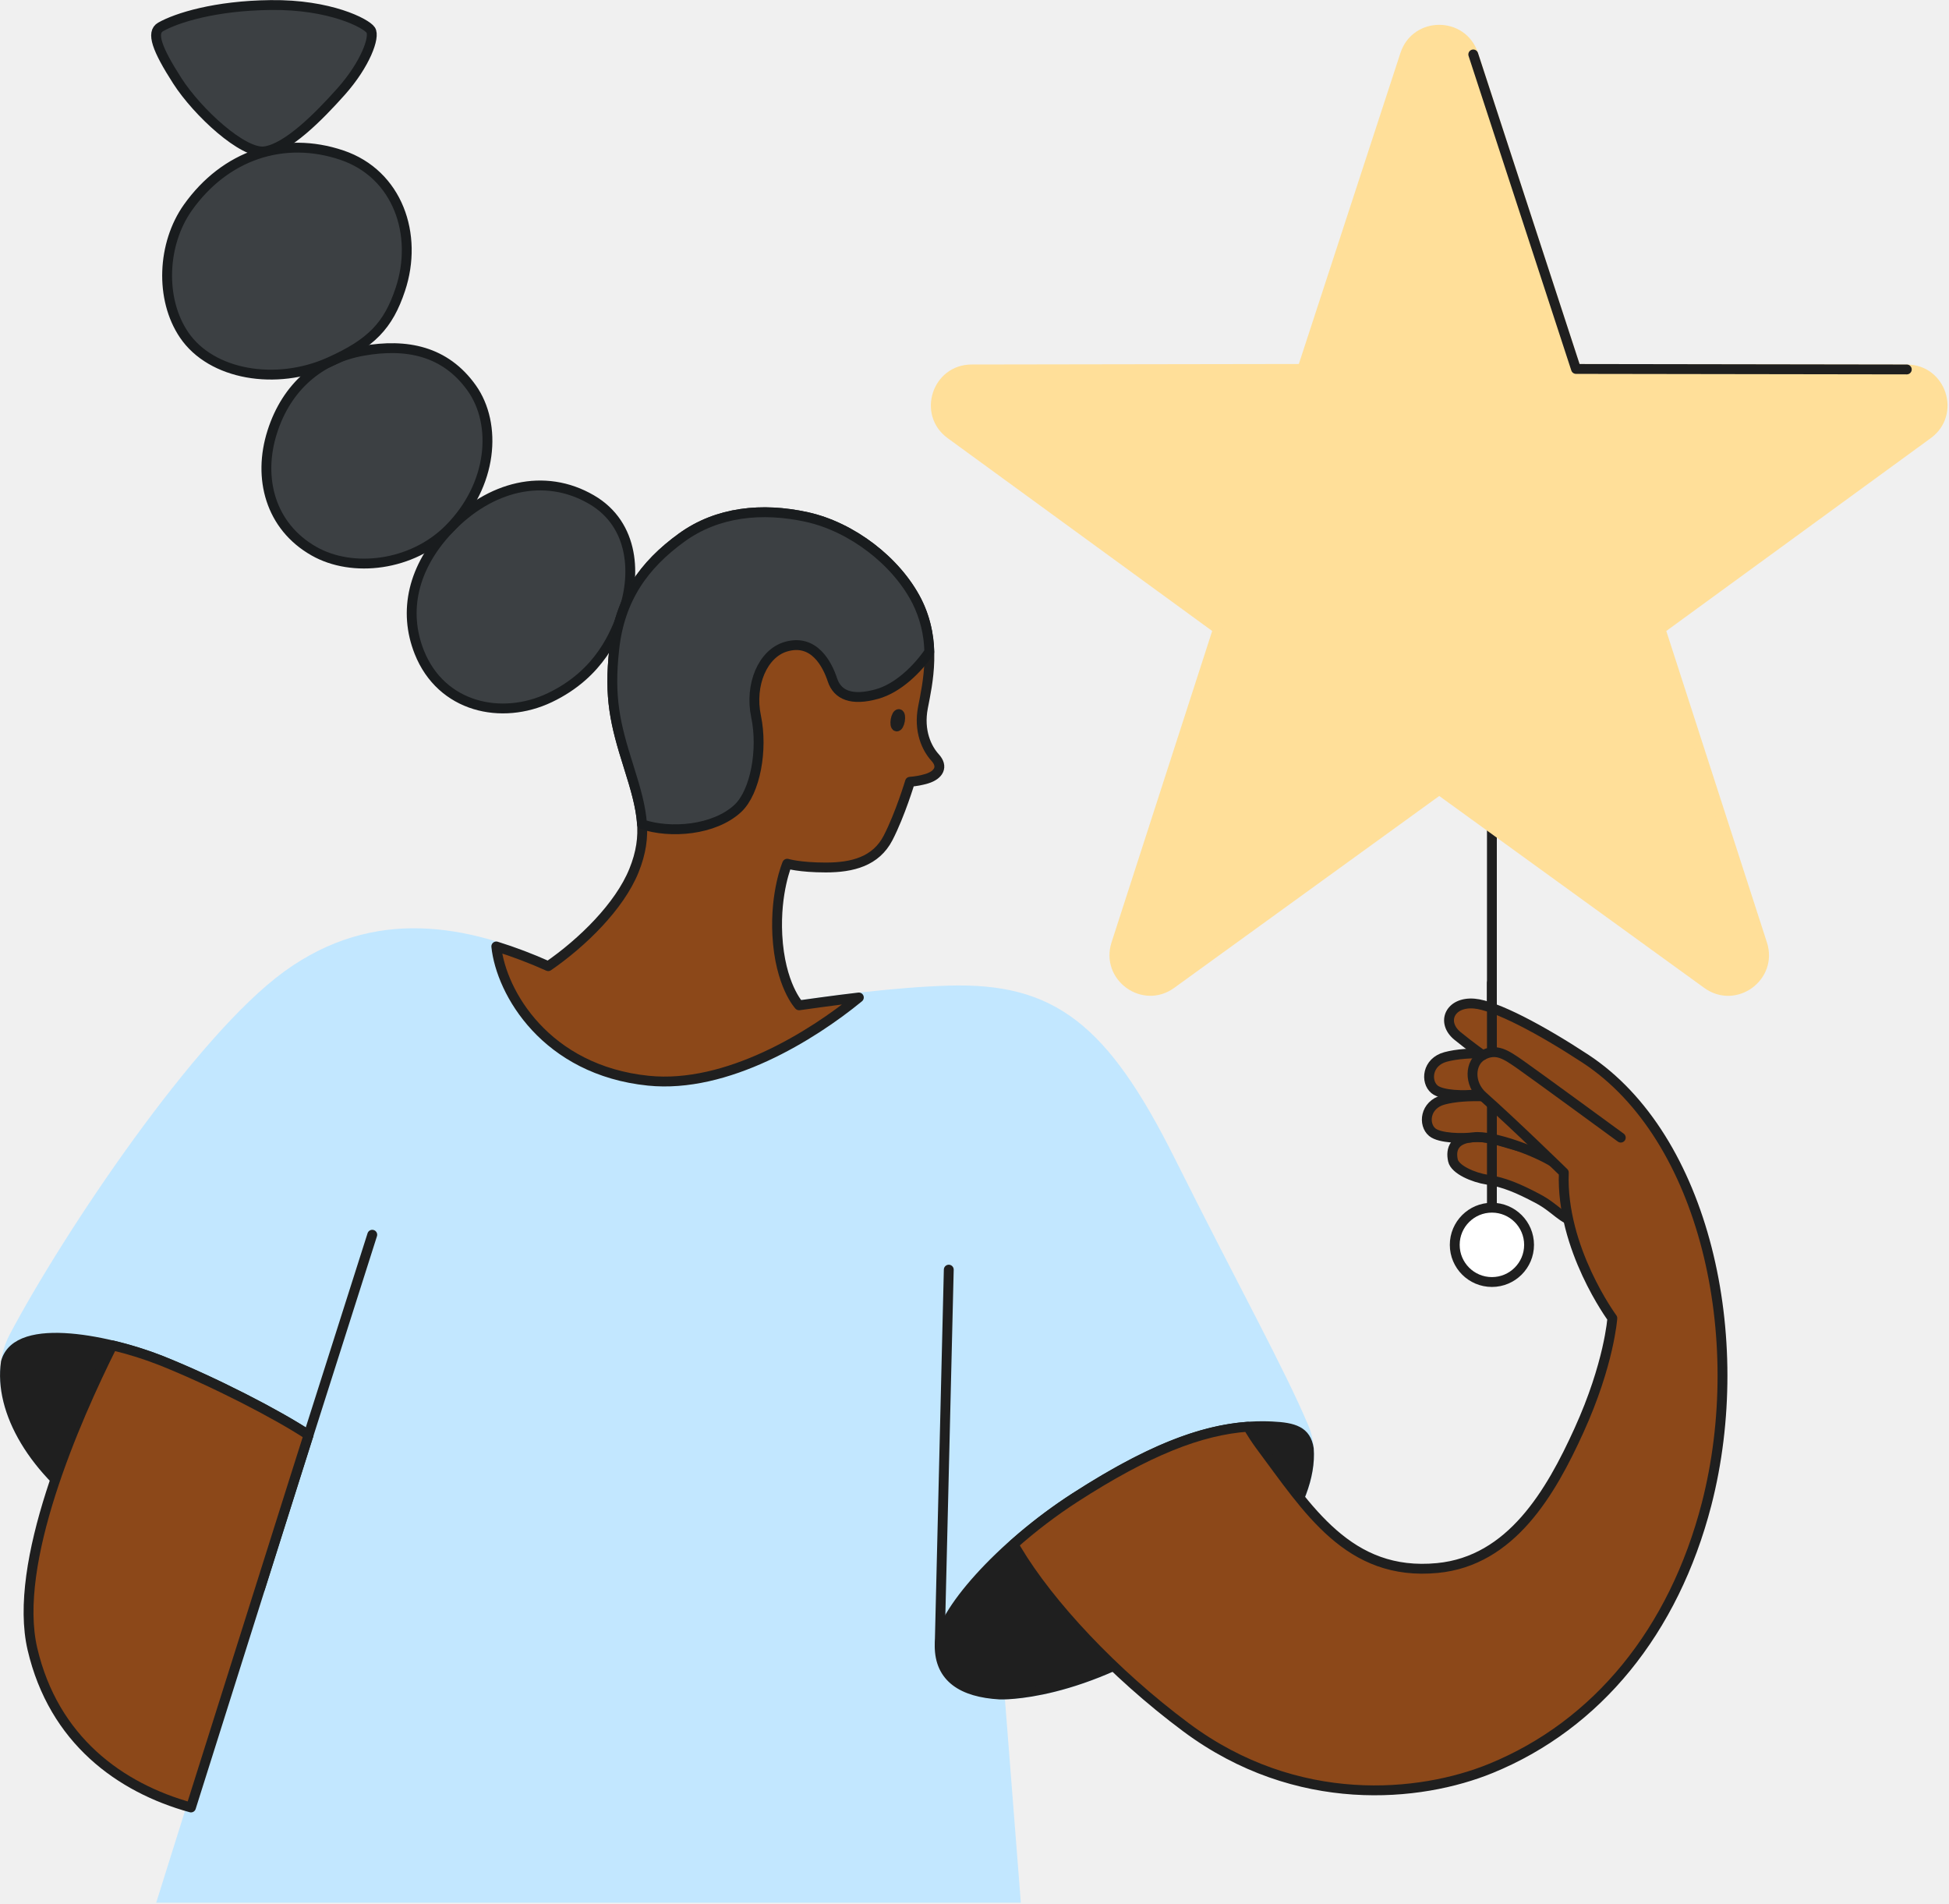
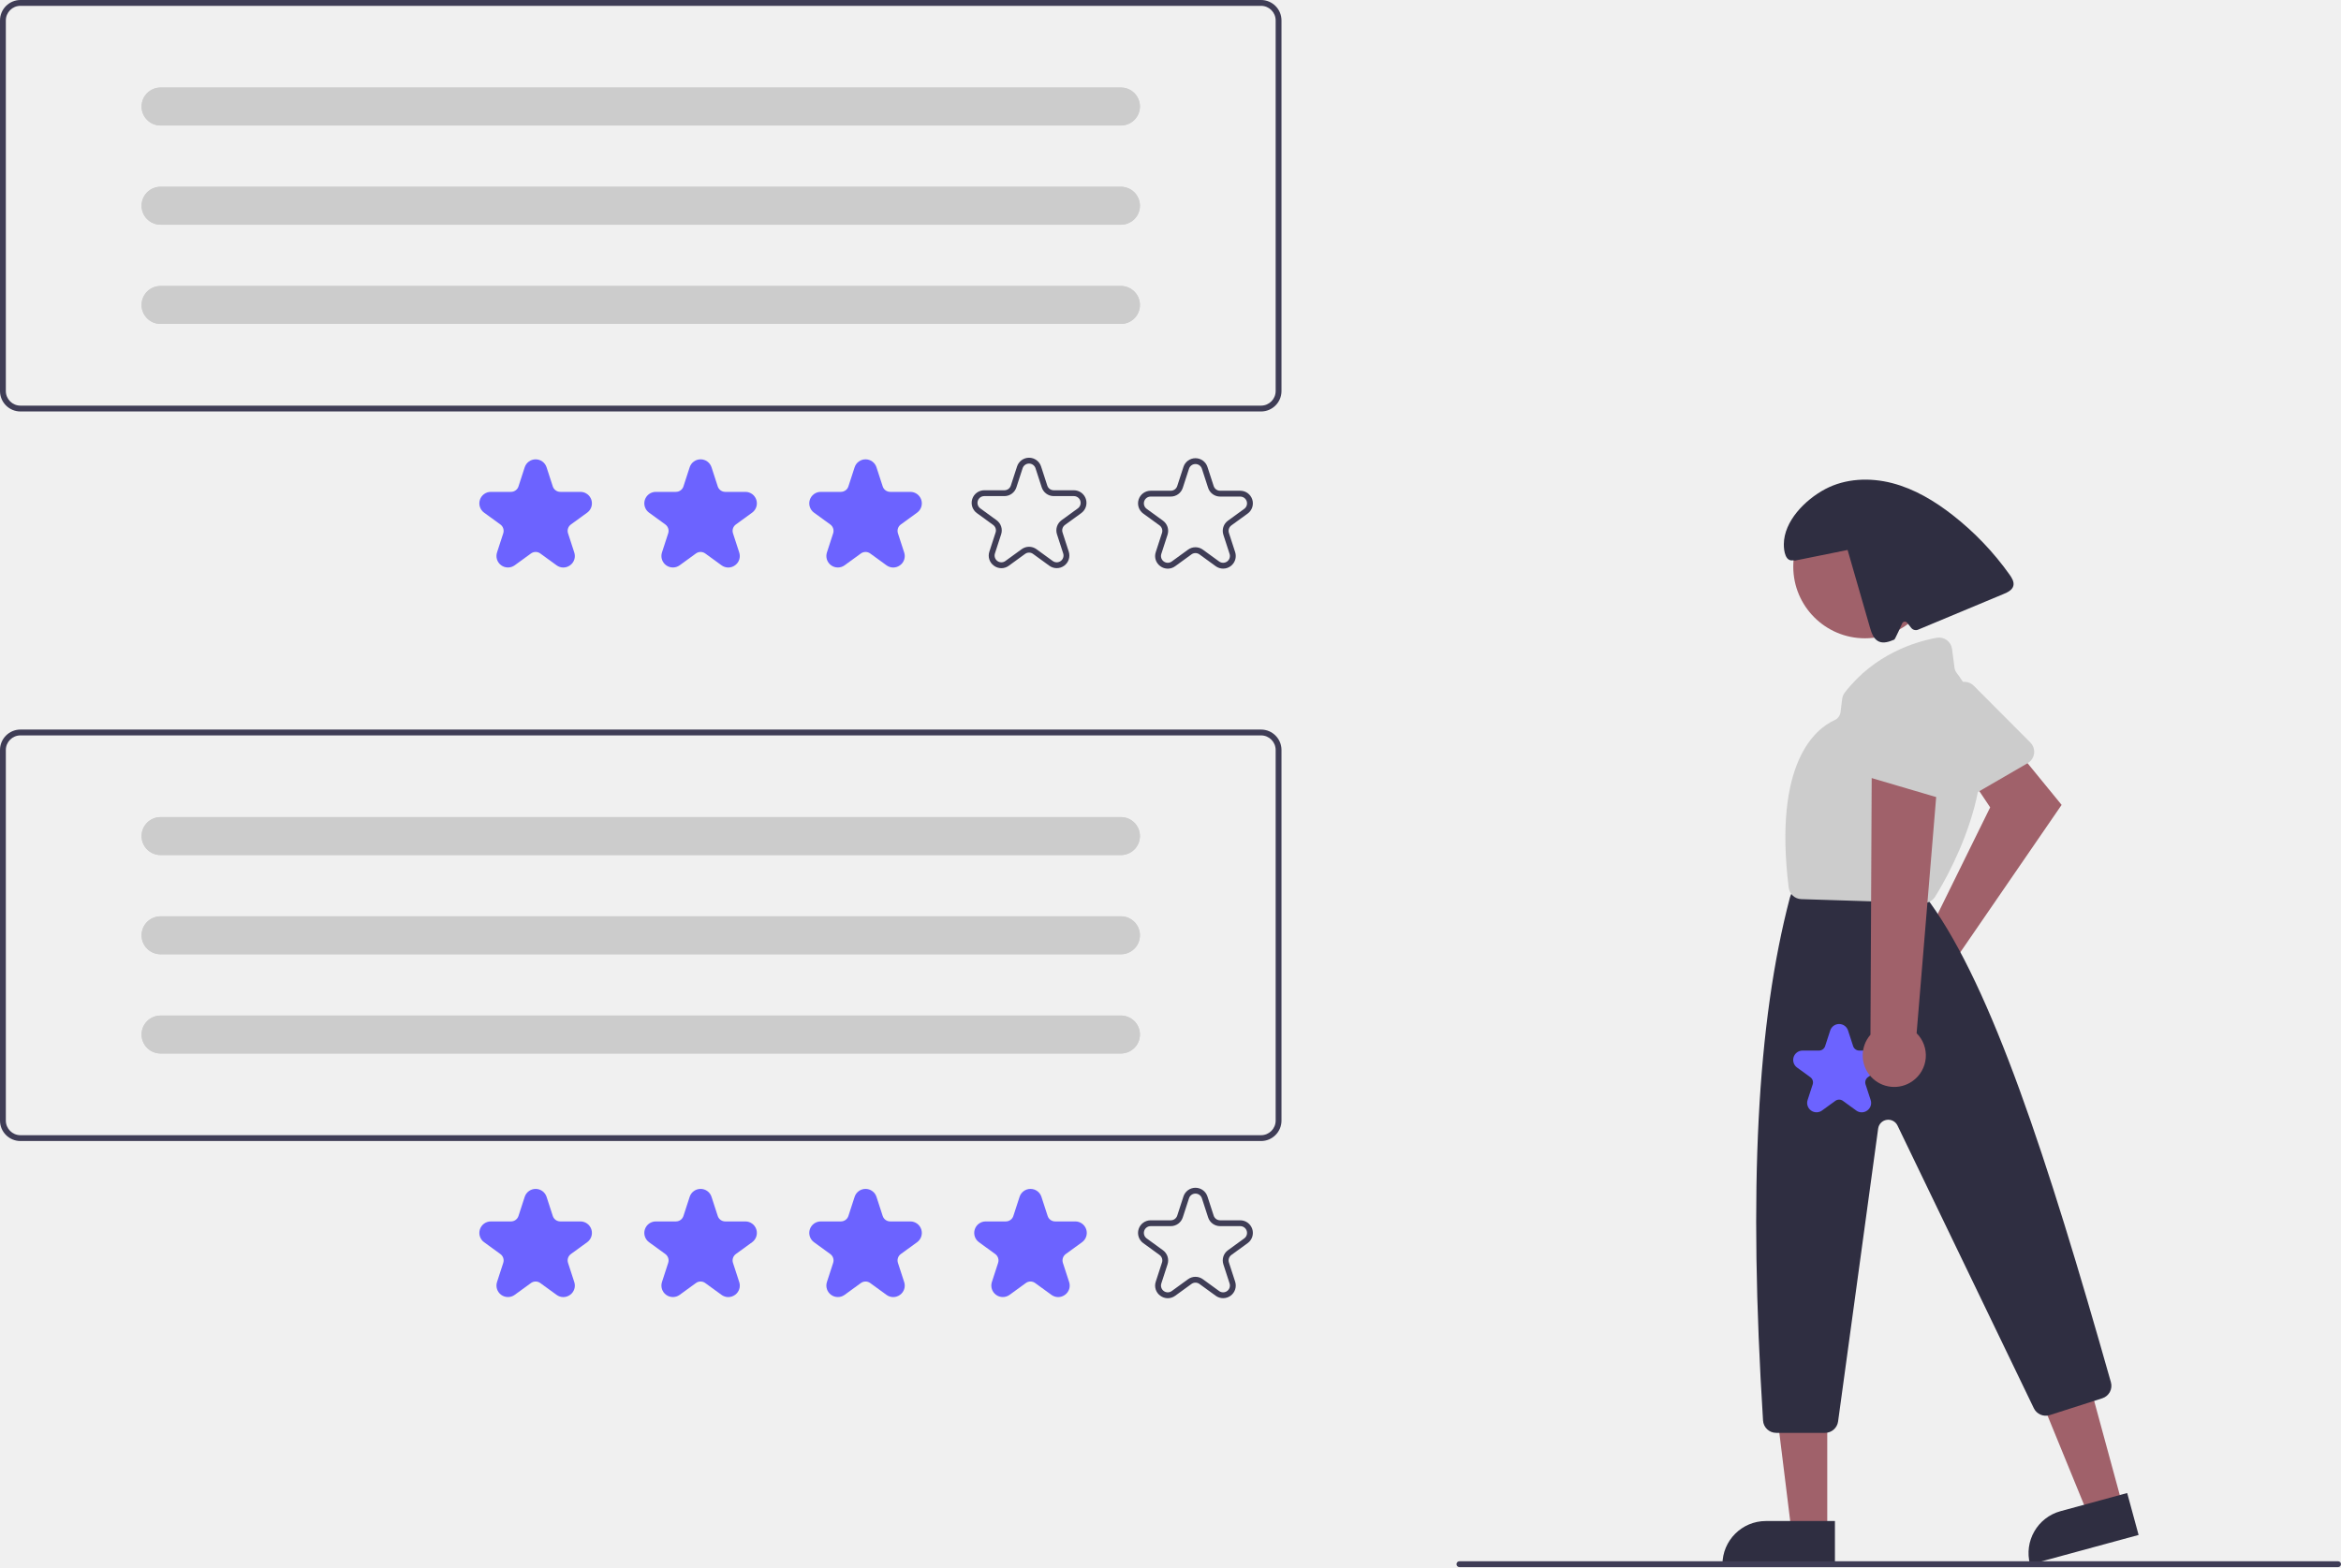
- <svg xmlns="http://www.w3.org/2000/svg" width="890" height="869" viewBox="0 0 890 869" fill="none">
-   <g clip-path="url(#a)" stroke-width="4.5">
-     <path d="M672.96 519.24c-8.81.53-10.64 5.36-9.47 10.62.92 4.16 9.27 7.8 15.7 8.78 7.62 1.15 14.09 3.92 22.86 8.54 8.77 4.62 11 9.62 18.71 11.09 8.54 1.61 15.7-11.78 6.24-20.33-8.21-7.4-19.86-11.31-29.8-13.62-9.94-2.31-16.62-5.58-24.24-5.08z" fill="#8C4819" stroke="#1F1F1F" stroke-linecap="round" stroke-linejoin="round" />
-     <path d="M701.59 504.24c-15-4.14-32.51-4.78-42.49-2.08-8.54 2.31-9.24 11.32-5.08 14.78 3.41 2.84 13.86 3 18.94 2.31 8.35-1.14 30.71 6.93 39 13.16s18.94 2.31 19.17-6.93c.23-9.24-9.45-15.75-29.54-21.24z" fill="#8C4819" stroke="#1F1F1F" stroke-linecap="round" stroke-linejoin="round" />
-     <path d="M702.62 484.66c-15-4.14-32.5-4.77-42.49-2.07-8.54 2.31-9.23 11.31-5.08 14.78 3.41 2.84 13.86 3 18.94 2.3 8.35-1.13 30.71 6.93 39 13.17s18.93 2.31 19.16-6.93c.23-9.24-9.43-15.67-29.53-21.25z" fill="#8C4819" stroke="#1F1F1F" stroke-linecap="round" stroke-linejoin="round" />
-     <path d="M681.27 378.65v172.77" stroke="#1F1F1F" stroke-linecap="round" stroke-linejoin="round" />
-     <path d="M672.76 24.86l46.9 143.59 151.06.24c15.82 0 22.39 20.25 9.61 29.56l-122.07 89 46.45 143.74c4.87 15.05-12.34 27.55-25.14 18.27l-122.35-88.6-122.35 88.58c-12.81 9.28-30-3.22-25.15-18.27l46.46-143.73-122.11-89c-12.77-9.31-6.2-29.54 9.61-29.56l151.06-.24 46.91-143.59c4.94-15.02 26.2-15.02 31.11.01z" fill="#FFDF99" stroke="#FFDF99" stroke-miterlimit="10" />
-     <path d="M6.49 610.24c24.64-46.55 84.52-135.79 124.7-164.89 40.18-29.1 81.75-20.78 119.16-4.16s62.35 26.33 62.35 26.33 73.44-13.86 120.55-15.24c47.11-1.38 70.66 16.63 101.15 77.59 30.49 60.96 49.88 95.61 61 121.93 11.12 26.32-17.66 65.13-52 89-49.66 34.61-86.93 32.91-86.93 32.91l7.26 92.83H74.38l44.34-141.3s-31.87-5.54-73.44-33.25C9.67 668.24-5.93 633.74 6.49 610.24z" fill="#C2E7FF" stroke="#C2E7FF" stroke-miterlimit="10" />
-     <path d="M204.97 241.62c18.71-19.75 43.65-26 65.13-13.51 19.91 11.56 20.43 35.33 14.2 52-3.25 8.65-10 27.36-33.26 38.45-22 10.48-49.53 4.5-59.58-20.79-7.45-18.79-2.85-38.88 13.51-56.15z" fill="#3C4043" stroke="#191C1E" stroke-linecap="round" stroke-linejoin="round" />
-     <path d="M204.97 241.62c-16.81 16.81-44 20.09-61.66 10-19.85-11.28-25.72-33.32-19-54.38 6.58-20.79 21.83-33.6 41.57-37.07 19.74-3.47 37.41 0 49.53 17 11.74 16.51 9.66 44.36-10.44 64.45z" fill="#3C4043" stroke="#191C1E" stroke-linecap="round" stroke-linejoin="round" />
-     <path d="M150.24 165.41c-24.09 10.75-53.69 5.89-66.16-12.47-11.19-16.47-10-41.67 1.73-58.2 17-23.9 43.65-32.9 70.32-23.9 25.53 8.62 35 36.38 26.67 61.32-5.49 16.48-13.16 24.59-32.56 33.25z" fill="#3C4043" stroke="#191C1E" stroke-linecap="round" stroke-linejoin="round" />
-     <path d="M120.8 69.11c-9.71 1.3-30.49-17.67-39.84-32.21-9.35-14.54-12-22.12-7.62-24.6 7.28-4.15 24.92-9.72 50.23-10 27-.35 43.65 8.31 45.72 11.43 2.07 3.12-2.42 15.59-13.51 28.06-10.31 11.56-24.59 25.94-34.98 27.32z" fill="#3C4043" stroke="#191C1E" stroke-linecap="round" stroke-linejoin="round" />
-     <path d="M597.65 661.44c-1.25-7.94-6.67-9.67-16.83-10.15-24.71-1.15-51 7.39-90.07 32.56-33.85 21.83-61.66 53.12-61.66 67.67 0 14.55 10.42 21.18 27.38 22.17 0 0 37.27 1.7 86.93-32.91 30.3-21.12 56.24-53.85 54.25-79.34z" fill="#1F1F1F" stroke="#1F1F1F" stroke-linecap="round" stroke-linejoin="round" />
-     <path d="M723.99 483.4c-20.13-13.21-41.07-24.36-50.8-25.17-11.09-.92-15.24 8.55-7.62 14.78 6.15 5 11.54 8.78 11.54 8.78-6 3.23-6.51 13 0 18.75 14.24 12.64 37 34.85 37 34.85-1.38 34.64 22.15 66.48 22.15 66.48s-1.38 20.79-15.24 51.27c-12.88 28.35-30.94 59.58-64.66 62.81-40.52 3.89-59.12-26.79-80.83-55.88-1.77-2.38-3.7-5.32-5.72-8.63-21.68 1.57-45.73 10.94-79 32.41a233.44 233.44 0 0 0-28 21.31l1.47 2.48c14.79 24.8 44.06 56.31 77.4 81.1 50.54 37.6 106.85 31.92 139.22 18.66 48.49-19.86 83.4-62.71 98.38-120.54 19.6-76.05-.82-167.71-55.29-203.46z" fill="#8C4819" stroke="#1F1F1F" stroke-linecap="round" stroke-linejoin="round" />
-     <path d="M433.25 579.71l-4.15 171.81" stroke="#1F1F1F" stroke-linecap="round" stroke-linejoin="round" />
-     <path d="M140.89 655.24c-14.38-9.48-43-24.25-67.2-33.95-21.74-8.69-65.82-18.71-71 .68-3.27 22.3 12.57 50 42.61 70 36.51 24.33 66.91 31.85 73.44 33.25l22.15-69.98z" fill="#1F1F1F" stroke="#1F1F1F" stroke-linecap="round" stroke-linejoin="round" />
-     <path d="M169.99 563.77l-29.1 91.45" stroke="#1F1F1F" stroke-linecap="round" stroke-linejoin="round" />
-     <path d="M427.01 345.88c-3.81-4.15-7.62-12.12-5.54-22.86s6.58-30.14-2.77-48.49-29.79-33.95-50.23-38.45c-20.44-4.5-40.87-2.43-57.15 9.35-17.24 12.46-28.31 27.88-30.83 50.92-2.43 22.17.34 34 6.58 53.69 6.24 19.69 9 31.18 2.42 47.46s-23.55 32.9-39.14 43.64a211.106 211.106 0 0 0-23.72-9c2.2 21.05 22.65 56.521 69.45 61.301 35.83 3.66 74.74-20.47 96.11-38-10.18 1.15-27.3 3.579-27.3 3.579s-8.72-9.239-9.93-32.099c-1-19.74 4.51-32.561 4.51-32.561s5.54 1.73 17.66 1.73c12.12 0 22.87-2.77 28.41-13.51 5.54-10.74 10-25.63 10-25.63a36.08 36.08 0 0 0 7.62-1.39c5.59-1.71 7.66-5.52 3.85-9.68zM134.53 675.3l6.36-20.08c-14.38-9.48-43-24.25-67.2-33.95a164.361 164.361 0 0 0-22.35-7C34.07 648.82 5.68 713.8 14.8 752.88c9.7 41.57 40 63.46 72.4 72.4l47.33-149.98z" fill="#8C4819" stroke="#1F1F1F" stroke-linecap="round" stroke-linejoin="round" />
-     <path d="M424.36 297.62a53.997 53.997 0 0 0-5.66-23.09c-9.35-18.36-29.79-33.95-50.23-38.45-20.44-4.5-40.87-2.43-57.15 9.35-17.24 12.46-28.31 27.88-30.83 50.92-2.43 22.17.34 34 6.58 53.69 3.3 10.45 5.61 18.57 6.1 26.31 12.88 4.37 33 2.79 43.78-7.26 8-7.52 11.47-26.85 8.31-41.91-3.06-14.64 3.12-28.75 13.51-31.87 13.06-3.92 19.06 8.201 21.36 15.131 2.3 6.93 8.78 9.69 20.33 6.46 9.61-2.66 18.49-11.381 23.9-19.281z" fill="#3C4043" stroke="#191C1E" stroke-linecap="round" stroke-linejoin="round" />
-     <path d="M410.947 329.045c.277-1.566.06-2.914-.484-3.01-.544-.096-1.209 1.096-1.485 2.663-.277 1.566-.06 2.914.484 3.01.544.096 1.209-1.096 1.485-2.663z" fill="#1F1F1F" stroke="#1F1F1F" stroke-linecap="round" stroke-linejoin="round" />
-     <path d="M681.27 585.36c9.372 0 16.97-7.598 16.97-16.97s-7.598-16.97-16.97-16.97-16.97 7.598-16.97 16.97 7.598 16.97 16.97 16.97z" fill="#fff" stroke="#1F1F1F" stroke-linecap="round" stroke-linejoin="round" />
-     <path d="M677.07 481.79c6.24-3.24 10.4-.46 17.32 4.39s45.73 33.25 45.73 33.25M681.27 448.81v31.59M672.76 24.86l46.91 143.6 151.06.23" stroke="#1F1F1F" stroke-linecap="round" stroke-linejoin="round" />
-   </g>
-   <defs>
-     <clipPath id="a">
-       <path fill="#fff" d="M0 0h889.33v868.77H0z" />
-     </clipPath>
-   </defs>
+ <svg xmlns="http://www.w3.org/2000/svg" width="801.953" height="537" viewBox="0 0 801.953 537" role="img" artist="Katerina Limpitsouni" source="https://undraw.co/">
+   <path d="M857.273,503.003a10.527,10.527,0,0,1,1.621-.347l21.899-44.496-6.686-10.023,13.807-12.067,17.357,21.24-35.351,51.448a10.496,10.496,0,1,1-12.648-5.755Z" transform="translate(-199.0236 -181.5)" fill="#a0616a" />
+   <path d="M894.656,442.218a4.514,4.514,0,0,1-1.016.801l-22.406,12.989a4.499,4.499,0,0,1-6.324-1.968l-10.897-23.023a4.476,4.476,0,0,1,1.537-5.645l13.889-9.448a4.502,4.502,0,0,1,5.718.544L894.57,435.949a4.504,4.504,0,0,1,.086,6.269Z" transform="translate(-199.0236 -181.5)" fill="#ccc" />
+   <polygon points="727.092 515.689 715.262 518.908 697.217 474.811 714.677 470.06 727.092 515.689" fill="#a0616a" />
+   <path d="M906.717,697.917h23.644a0,0,0,0,1,0,0v14.887a0,0,0,0,1,0,0H891.83a0,0,0,0,1,0,0v0A14.887,14.887,0,0,1,906.717,697.917Z" transform="translate(-352.2474 82.43915) rotate(-15.22067)" fill="#2f2e41" />
+   <polygon points="625.961 524.716 613.702 524.715 607.869 477.427 625.963 477.428 625.961 524.716" fill="#a0616a" />
+   <path d="M604.944,521.212h23.644a0,0,0,0,1,0,0v14.887a0,0,0,0,1,0,0H590.057a0,0,0,0,1,0,0v0A14.887,14.887,0,0,1,604.944,521.212Z" fill="#2f2e41" />
+   <circle cx="638.878" cy="194.165" r="24.561" fill="#a0616a" />
+   <path d="M824.234,672.5H807.481a4.513,4.513,0,0,1-4.496-4.223c-4.992-79.361-2.072-136.289,9.19-179.153a4.678,4.678,0,0,1,.182-.552l.897-2.243a4.479,4.479,0,0,1,4.178-2.829h34.452a4.493,4.493,0,0,1,3.417,1.571l4.679,5.46c.091.106.177.215.259.329,21.101,29.426,40.011,86.954,61.912,164.278a4.485,4.485,0,0,1-2.958,5.517L901.189,666.417a4.524,4.524,0,0,1-5.425-2.332l-46.723-96.907a3.5,3.5,0,0,0-6.62,1.046l-13.728,100.386A4.517,4.517,0,0,1,824.234,672.5Z" transform="translate(-199.0236 -181.5)" fill="#2f2e41" />
+   <path d="M858.092,490.931c-.047,0-.094-.001-.141-.002l-41.848-1.321a4.485,4.485,0,0,1-4.329-3.954c-5.305-42.941,9.244-54.445,15.746-57.397a3.46,3.46,0,0,0,2.012-2.743l.562-4.501a4.484,4.484,0,0,1,.889-2.186c10.194-13.205,24.113-17.434,31.503-18.778a4.493,4.493,0,0,1,5.251,3.85l.843,6.463a3.56,3.56,0,0,0,.713,1.691c21.259,27.792-2.425,68.827-7.388,76.771h0A4.508,4.508,0,0,1,858.092,490.931Z" transform="translate(-199.0236 -181.5)" fill="#ccc" />
+   <path d="M887.455,378.43A97.753,97.753,0,0,0,867.95,358.01c-6.198-4.841-13.098-8.978-20.709-10.956-7.612-1.979-16.019-1.642-22.963,2.049-6.945,3.691-14.125,11.025-14.169,18.889-.014,2.527.629,5.945,3.117,5.508l.72.095q9.004-1.819,18.007-3.637,3.835,13.308,7.669,26.616c.539,1.87,1.262,3.961,3.037,4.758,1.672.751,3.604.043,5.296-.663.278-.116,2.668-5.482,2.668-5.482a1,1,0,0,1,1.723-.288l1.42,1.775a2,2,0,0,0,2.332.596q14.683-6.129,29.366-12.259c1.353-.565,2.865-1.302,3.257-2.715C889.095,380.944,888.267,379.576,887.455,378.43Z" transform="translate(-199.0236 -181.5)" fill="#2f2e41" />
+   <path d="M999.976,718.5h-301a1,1,0,0,1,0-2h301a1,1,0,0,1,0,2Z" transform="translate(-199.0236 -181.5)" fill="#3f3d56" />
+   <path d="M836.793,562.664a3.203,3.203,0,0,1-1.889-.625l-4.552-3.307a2.206,2.206,0,0,0-2.602,0l-4.552,3.307a3.213,3.213,0,0,1-4.945-3.592l1.739-5.351a2.207,2.207,0,0,0-.804-2.475l-4.552-3.308a3.213,3.213,0,0,1,1.889-5.813h5.626a2.208,2.208,0,0,0,2.105-1.529l1.739-5.351a3.213,3.213,0,0,1,6.112,0l1.739,5.351a2.208,2.208,0,0,0,2.105,1.529h5.626a3.213,3.213,0,0,1,1.889,5.813l-4.552,3.307a2.208,2.208,0,0,0-.804,2.475l1.739,5.351a3.165,3.165,0,0,1-1.167,3.592A3.203,3.203,0,0,1,836.793,562.664Z" transform="translate(-199.0236 -181.5)" fill="#6c63ff" />
+   <path d="M854.189,551.966a10.743,10.743,0,0,0,1.406-16.412l7.773-93.871-23.144,3.184-.44,91.205a10.801,10.801,0,0,0,14.405,15.895Z" transform="translate(-199.0236 -181.5)" fill="#a0616a" />
+   <path d="M864.881,455.199a4.514,4.514,0,0,1-1.281-.186l-24.846-7.308a4.499,4.499,0,0,1-2.927-5.941l9.195-23.754a4.476,4.476,0,0,1,5.153-2.771l16.415,3.568a4.502,4.502,0,0,1,3.542,4.521l-.764,27.492a4.504,4.504,0,0,1-4.488,4.378Z" transform="translate(-199.0236 -181.5)" fill="#ccc" />
+   <path d="M631.024,572.5H206.024a7.008,7.008,0,0,1-7-7v-127a7.008,7.008,0,0,1,7-7H631.024a7.008,7.008,0,0,1,7,7v127A7.008,7.008,0,0,1,631.024,572.5Zm-425-139a5.006,5.006,0,0,0-5,5v127a5.006,5.006,0,0,0,5,5H631.024a5.006,5.006,0,0,0,5-5v-127a5.006,5.006,0,0,0-5-5Z" transform="translate(-199.0236 -181.5)" fill="#3f3d56" />
+   <path d="M391.999,625.975a3.925,3.925,0,0,1-2.314-.766l-5.576-4.051a2.702,2.702,0,0,0-3.187,0l-5.576,4.051a3.937,3.937,0,0,1-6.058-4.401l2.13-6.555a2.705,2.705,0,0,0-.985-3.032l-5.576-4.051a3.936,3.936,0,0,1,2.314-7.121h6.893a2.705,2.705,0,0,0,2.579-1.873l2.13-6.555a3.937,3.937,0,0,1,7.488,0l2.13,6.555a2.705,2.705,0,0,0,2.579,1.873h6.893a3.937,3.937,0,0,1,2.314,7.121l-5.576,4.051a2.705,2.705,0,0,0-.985,3.032l2.13,6.555a3.877,3.877,0,0,1-1.43,4.401A3.924,3.924,0,0,1,391.999,625.975Z" transform="translate(-199.0236 -181.5)" fill="#6c63ff" />
+   <path d="M448.507,625.975a3.925,3.925,0,0,1-2.314-.766l-5.576-4.051a2.702,2.702,0,0,0-3.187,0l-5.576,4.051a3.937,3.937,0,0,1-6.058-4.401l2.13-6.555a2.705,2.705,0,0,0-.985-3.032l-5.576-4.051a3.937,3.937,0,0,1,2.314-7.121h6.893a2.705,2.705,0,0,0,2.579-1.873l2.13-6.555a3.936,3.936,0,0,1,7.488,0l2.13,6.555a2.705,2.705,0,0,0,2.579,1.873h6.893a3.937,3.937,0,0,1,2.314,7.121l-5.576,4.051a2.705,2.705,0,0,0-.985,3.032l2.13,6.555a3.877,3.877,0,0,1-1.43,4.401A3.924,3.924,0,0,1,448.507,625.975Z" transform="translate(-199.0236 -181.5)" fill="#6c63ff" />
+   <path d="M505.016,625.975a3.924,3.924,0,0,1-2.314-.766l-5.576-4.051a2.708,2.708,0,0,0-3.188,0l-5.576,4.051a3.936,3.936,0,0,1-6.058-4.401l2.13-6.555a2.705,2.705,0,0,0-.985-3.032l-5.576-4.051a3.937,3.937,0,0,1,2.314-7.121h6.893a2.705,2.705,0,0,0,2.579-1.873l2.13-6.555a3.936,3.936,0,0,1,7.488,0l2.13,6.555a2.705,2.705,0,0,0,2.579,1.873h6.893a3.937,3.937,0,0,1,2.314,7.121l-5.576,4.051a2.705,2.705,0,0,0-.985,3.032l2.13,6.555a3.878,3.878,0,0,1-1.43,4.401A3.925,3.925,0,0,1,505.016,625.975Z" transform="translate(-199.0236 -181.5)" fill="#6c63ff" />
+   <path d="M561.524,625.975a3.925,3.925,0,0,1-2.314-.766l-5.576-4.051a2.702,2.702,0,0,0-3.187,0L544.87,625.209a3.937,3.937,0,0,1-6.058-4.401l2.13-6.555a2.704,2.704,0,0,0-.985-3.032l-5.576-4.052a3.937,3.937,0,0,1,2.314-7.121h6.893a2.705,2.705,0,0,0,2.579-1.873l2.13-6.555a3.936,3.936,0,0,1,7.488,0l2.13,6.555a2.705,2.705,0,0,0,2.579,1.873h6.893a3.937,3.937,0,0,1,2.314,7.121l-5.576,4.051a2.705,2.705,0,0,0-.985,3.032l2.13,6.555A3.877,3.877,0,0,1,563.838,625.209,3.924,3.924,0,0,1,561.524,625.975Z" transform="translate(-199.0236 -181.5)" fill="#6c63ff" />
+   <path d="M599.065,626.364a4.313,4.313,0,0,1-2.541-.841,4.261,4.261,0,0,1-1.571-4.835l2.13-6.555a2.319,2.319,0,0,0-.844-2.598l-5.577-4.052a4.324,4.324,0,0,1,2.542-7.822H600.096a2.318,2.318,0,0,0,2.21-1.606l2.13-6.555a4.324,4.324,0,0,1,8.225,0l2.13,6.555a2.318,2.318,0,0,0,2.21,1.606h6.893a4.324,4.324,0,0,1,2.542,7.822l-5.576,4.052a2.318,2.318,0,0,0-.844,2.598l2.13,6.555a4.324,4.324,0,0,1-6.654,4.834l-5.576-4.051a2.318,2.318,0,0,0-2.732,0l-5.576,4.051A4.31,4.31,0,0,1,599.065,626.364Zm9.484-7.339a4.315,4.315,0,0,1,2.541.828l5.576,4.051a2.324,2.324,0,0,0,3.576-2.598l-2.13-6.555a4.313,4.313,0,0,1,1.571-4.834l5.576-4.052a2.324,2.324,0,0,0-1.366-4.204h-6.893a4.313,4.313,0,0,1-4.112-2.988l-2.13-6.555a2.324,2.324,0,0,0-4.421,0l-2.13,6.555a4.312,4.312,0,0,1-4.112,2.988h-6.893a2.324,2.324,0,0,0-1.366,4.204l5.577,4.052a4.314,4.314,0,0,1,1.571,4.834l-2.13,6.555a2.324,2.324,0,0,0,3.576,2.598l5.577-4.051A4.317,4.317,0,0,1,608.549,619.025Z" transform="translate(-199.0236 -181.5)" fill="#3f3d56" />
+   <path d="M254.024,461.5a6.5,6.5,0,0,0,0,13h329a6.5,6.5,0,1,0,0-13Z" transform="translate(-199.0236 -181.5)" fill="#ccc" />
+   <path d="M254.024,495.5a6.5,6.5,0,0,0,0,13h329a6.5,6.5,0,1,0,0-13Z" transform="translate(-199.0236 -181.5)" fill="#ccc" />
+   <path d="M254.024,529.5a6.5,6.5,0,0,0,0,13h329a6.5,6.5,0,1,0,0-13Z" transform="translate(-199.0236 -181.5)" fill="#ccc" />
+   <path d="M254.024,461.5a6.5,6.5,0,0,0,0,13h329a6.5,6.5,0,1,0,0-13Z" transform="translate(-199.0236 -181.5)" fill="#ccc" />
+   <path d="M254.024,495.5a6.5,6.5,0,0,0,0,13h329a6.5,6.5,0,1,0,0-13Z" transform="translate(-199.0236 -181.5)" fill="#ccc" />
+   <path d="M254.024,529.5a6.5,6.5,0,0,0,0,13h329a6.5,6.5,0,1,0,0-13Z" transform="translate(-199.0236 -181.5)" fill="#ccc" />
+   <path d="M631.024,322.5H206.024a7.008,7.008,0,0,1-7-7v-127a7.008,7.008,0,0,1,7-7H631.024a7.008,7.008,0,0,1,7,7v127A7.008,7.008,0,0,1,631.024,322.5Zm-425-139a5.006,5.006,0,0,0-5,5v127a5.006,5.006,0,0,0,5,5H631.024a5.006,5.006,0,0,0,5-5v-127a5.006,5.006,0,0,0-5-5Z" transform="translate(-199.0236 -181.5)" fill="#3f3d56" />
+   <path d="M391.999,375.975a3.925,3.925,0,0,1-2.314-.766l-5.576-4.051a2.702,2.702,0,0,0-3.187,0l-5.576,4.051a3.937,3.937,0,0,1-6.058-4.401l2.13-6.555a2.705,2.705,0,0,0-.985-3.032l-5.576-4.051a3.936,3.936,0,0,1,2.314-7.121h6.893a2.705,2.705,0,0,0,2.579-1.873l2.13-6.555a3.937,3.937,0,0,1,7.488,0l2.13,6.555a2.705,2.705,0,0,0,2.579,1.873h6.893a3.937,3.937,0,0,1,2.314,7.121l-5.576,4.051a2.705,2.705,0,0,0-.985,3.032l2.13,6.555a3.877,3.877,0,0,1-1.43,4.401A3.924,3.924,0,0,1,391.999,375.975Z" transform="translate(-199.0236 -181.5)" fill="#6c63ff" />
+   <path d="M448.507,375.975a3.925,3.925,0,0,1-2.314-.766l-5.576-4.051a2.702,2.702,0,0,0-3.187,0l-5.576,4.051a3.937,3.937,0,0,1-6.058-4.401l2.13-6.555a2.705,2.705,0,0,0-.985-3.032l-5.576-4.051a3.937,3.937,0,0,1,2.314-7.121h6.893a2.705,2.705,0,0,0,2.579-1.873l2.13-6.555a3.936,3.936,0,0,1,7.488,0l2.13,6.555a2.705,2.705,0,0,0,2.579,1.873h6.893a3.937,3.937,0,0,1,2.314,7.121l-5.576,4.051a2.705,2.705,0,0,0-.985,3.032l2.13,6.555a3.877,3.877,0,0,1-1.43,4.401A3.924,3.924,0,0,1,448.507,375.975Z" transform="translate(-199.0236 -181.5)" fill="#6c63ff" />
+   <path d="M505.016,375.975a3.924,3.924,0,0,1-2.314-.766l-5.576-4.051a2.708,2.708,0,0,0-3.188,0l-5.576,4.051a3.936,3.936,0,0,1-6.058-4.401l2.13-6.555a2.705,2.705,0,0,0-.985-3.032l-5.576-4.051a3.937,3.937,0,0,1,2.314-7.121h6.893a2.705,2.705,0,0,0,2.579-1.873l2.13-6.555a3.936,3.936,0,0,1,7.488,0l2.13,6.555a2.705,2.705,0,0,0,2.579,1.873h6.893a3.937,3.937,0,0,1,2.314,7.121l-5.576,4.051a2.705,2.705,0,0,0-.985,3.032l2.13,6.555a3.878,3.878,0,0,1-1.43,4.401A3.925,3.925,0,0,1,505.016,375.975Z" transform="translate(-199.0236 -181.5)" fill="#6c63ff" />
+   <path d="M599.065,376.364a4.313,4.313,0,0,1-2.541-.841,4.261,4.261,0,0,1-1.571-4.835l2.13-6.555a2.319,2.319,0,0,0-.844-2.598l-5.577-4.052a4.324,4.324,0,0,1,2.542-7.822H600.096a2.318,2.318,0,0,0,2.21-1.606l2.13-6.555a4.324,4.324,0,0,1,8.225,0l2.13,6.555a2.318,2.318,0,0,0,2.21,1.606h6.893a4.324,4.324,0,0,1,2.542,7.822l-5.576,4.052a2.318,2.318,0,0,0-.844,2.598l2.13,6.555a4.324,4.324,0,0,1-6.654,4.834l-5.576-4.051a2.318,2.318,0,0,0-2.732,0l-5.576,4.051A4.31,4.31,0,0,1,599.065,376.364Zm9.484-7.339a4.315,4.315,0,0,1,2.541.828l5.576,4.051a2.324,2.324,0,0,0,3.576-2.598l-2.13-6.555a4.313,4.313,0,0,1,1.571-4.834l5.576-4.052a2.324,2.324,0,0,0-1.366-4.204h-6.893a4.313,4.313,0,0,1-4.112-2.988l-2.13-6.555a2.324,2.324,0,0,0-4.421,0l-2.13,6.555a4.312,4.312,0,0,1-4.112,2.988h-6.893a2.324,2.324,0,0,0-1.366,4.204l5.577,4.052a4.314,4.314,0,0,1,1.571,4.834l-2.13,6.555a2.324,2.324,0,0,0,3.576,2.598l5.577-4.051A4.317,4.317,0,0,1,608.549,369.025Z" transform="translate(-199.0236 -181.5)" fill="#3f3d56" />
+   <path d="M542.065,376.203a4.313,4.313,0,0,1-2.541-.841,4.261,4.261,0,0,1-1.571-4.835l2.13-6.555a2.319,2.319,0,0,0-.844-2.598l-5.577-4.052A4.324,4.324,0,0,1,536.203,349.5H543.096a2.318,2.318,0,0,0,2.21-1.606l2.13-6.555a4.324,4.324,0,0,1,8.225,0l2.13,6.555a2.318,2.318,0,0,0,2.21,1.606h6.893a4.324,4.324,0,0,1,2.542,7.822l-5.576,4.052a2.318,2.318,0,0,0-.844,2.598l2.13,6.555a4.324,4.324,0,0,1-6.654,4.834l-5.576-4.051a2.318,2.318,0,0,0-2.732,0l-5.576,4.051A4.31,4.31,0,0,1,542.065,376.203Zm9.484-7.339a4.315,4.315,0,0,1,2.541.828l5.576,4.051a2.324,2.324,0,0,0,3.576-2.598l-2.13-6.555a4.313,4.313,0,0,1,1.571-4.834l5.576-4.052a2.324,2.324,0,0,0-1.366-4.204h-6.893a4.313,4.313,0,0,1-4.112-2.988l-2.13-6.555a2.324,2.324,0,0,0-4.421,0l-2.13,6.555A4.312,4.312,0,0,1,543.096,351.5h-6.893a2.324,2.324,0,0,0-1.366,4.204l5.577,4.052a4.314,4.314,0,0,1,1.571,4.834l-2.13,6.555a2.324,2.324,0,0,0,3.576,2.598l5.577-4.051A4.317,4.317,0,0,1,551.549,368.864Z" transform="translate(-199.0236 -181.5)" fill="#3f3d56" />
+   <path d="M254.024,211.5a6.5,6.5,0,0,0,0,13h329a6.5,6.5,0,0,0,0-13Z" transform="translate(-199.0236 -181.5)" fill="#ccc" />
+   <path d="M254.024,245.5a6.5,6.5,0,0,0,0,13h329a6.5,6.5,0,0,0,0-13Z" transform="translate(-199.0236 -181.5)" fill="#ccc" />
+   <path d="M254.024,279.5a6.5,6.5,0,0,0,0,13h329a6.5,6.5,0,0,0,0-13Z" transform="translate(-199.0236 -181.5)" fill="#ccc" />
+   <path d="M254.024,211.5a6.5,6.5,0,0,0,0,13h329a6.5,6.5,0,0,0,0-13Z" transform="translate(-199.0236 -181.5)" fill="#ccc" />
+   <path d="M254.024,245.5a6.5,6.5,0,0,0,0,13h329a6.5,6.5,0,0,0,0-13Z" transform="translate(-199.0236 -181.5)" fill="#ccc" />
+   <path d="M254.024,279.5a6.5,6.5,0,0,0,0,13h329a6.5,6.5,0,0,0,0-13Z" transform="translate(-199.0236 -181.5)" fill="#ccc" />
</svg>
